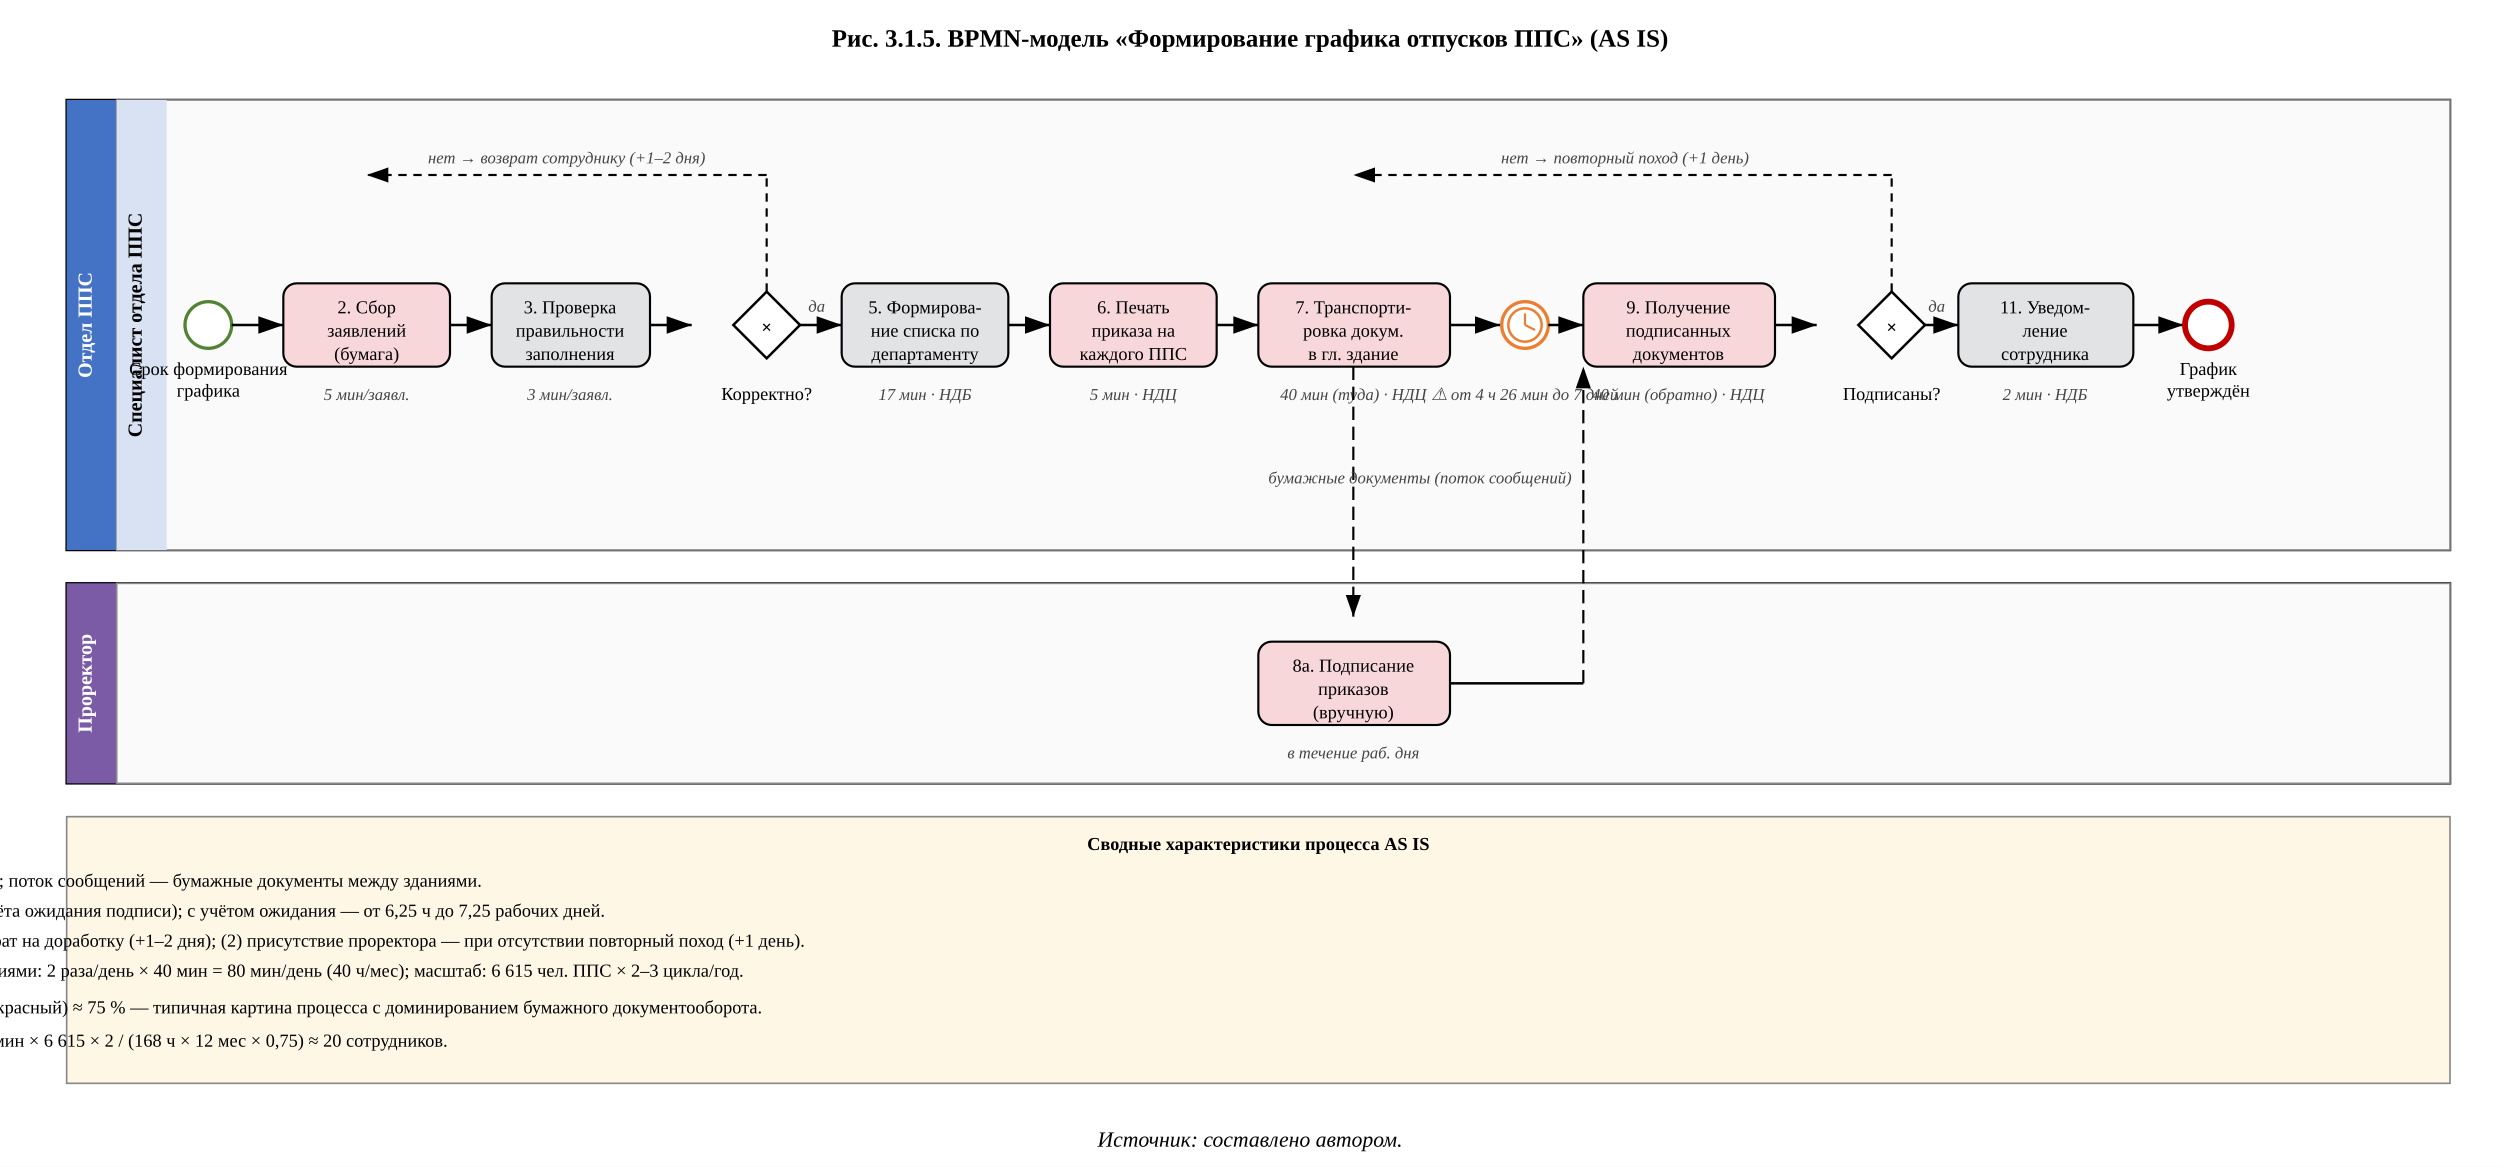
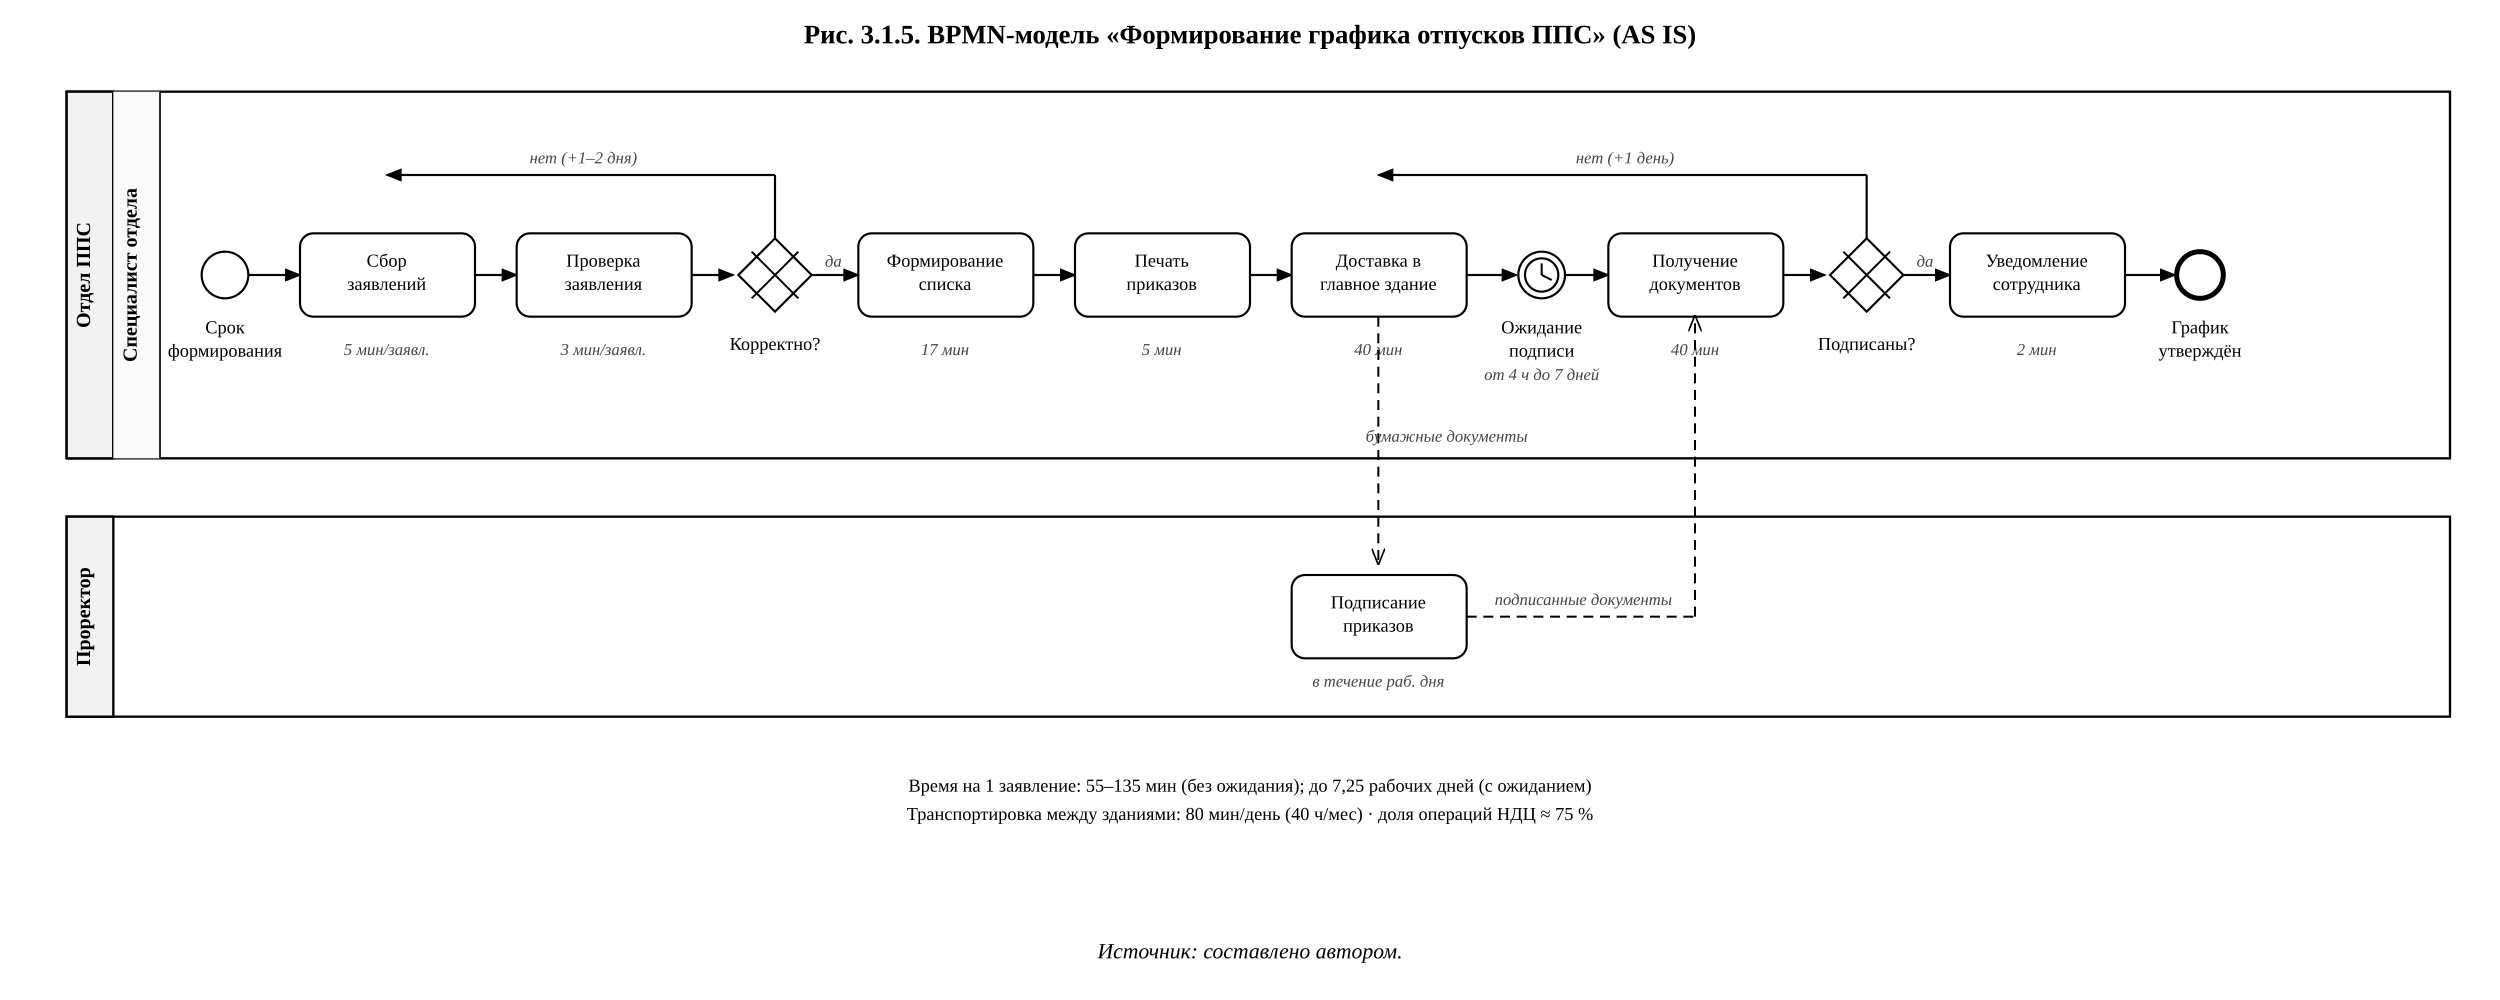
- <svg xmlns="http://www.w3.org/2000/svg" width="1500" height="700" viewBox="0 0 1500 700">
+ <svg xmlns="http://www.w3.org/2000/svg" width="1500" height="600" viewBox="0 0 1500 600">
  <defs>
-     <marker id="arr315" markerWidth="10" markerHeight="7" refX="10" refY="3.5" orient="auto">
-       <polygon points="0 0, 10 3.5, 0 7" fill="#000" />
+     <marker id="ar315" markerWidth="10" markerHeight="8" refX="9" refY="4" orient="auto" markerUnits="userSpaceOnUse">
+       <path d="M0,0 L10,4 L0,8 z" fill="#000" />
+     </marker>
+     <marker id="ar315m" markerWidth="10" markerHeight="8" refX="9" refY="4" orient="auto" markerUnits="userSpaceOnUse">
+       <path d="M0,0 L10,4 L0,8" fill="none" stroke="#000" stroke-width="1" />
    </marker>
  </defs>
  <style>
-     .ttl{font-family:'Times New Roman',serif;font-size:15px;font-weight:bold;text-anchor:middle}
-     .lbl{font-family:'Times New Roman',serif;font-size:11px;text-anchor:middle}
-     .lblb{font-family:'Times New Roman',serif;font-size:11px;text-anchor:middle;font-weight:bold}
+     .ttl{font-family:'Times New Roman',serif;font-size:16px;font-weight:bold;text-anchor:middle}
+     .lb{font-family:'Times New Roman',serif;font-size:11px;text-anchor:middle}
    .tm{font-family:'Times New Roman',serif;font-size:10px;text-anchor:middle;font-style:italic;fill:#444}
    .src{font-family:'Times New Roman',serif;font-size:13px;text-anchor:middle;font-style:italic}
-     .pool{fill:none;stroke:#000;stroke-width:1.5}
-     .lane{fill:#fafafa;stroke:#888;stroke-width:1}
-     .laneTitle{font-family:'Times New Roman',serif;font-size:12px;font-weight:bold;text-anchor:middle}
-     .ar{stroke:#000;stroke-width:1.5;fill:none}
-     .ardash{stroke:#000;stroke-width:1.3;fill:none;stroke-dasharray:5,4}
-     .msg{stroke:#000;stroke-width:1.3;fill:none;stroke-dasharray:8,4}
-     .ndb{fill:#e2e3e5;stroke:#000;stroke-width:1.3}
-     .ndc{fill:#f8d7da;stroke:#000;stroke-width:1.3}
-     .dc{fill:#d4edda;stroke:#000;stroke-width:1.3}
-     .ev{fill:white;stroke-width:2}
-     .gw{fill:white;stroke:#000;stroke-width:1.5}
+     .pool{fill:none;stroke:#000;stroke-width:1.4}
+     .laneT{font-family:'Times New Roman',serif;font-size:12px;font-weight:bold;text-anchor:middle}
+     .ar{stroke:#000;stroke-width:1.3;fill:none}
+     .msg{stroke:#000;stroke-width:1.2;fill:none;stroke-dasharray:6,4}
+     .tk{fill:#FFFFFF;stroke:#000;stroke-width:1.3}
+     .gw{fill:#FFFFFF;stroke:#000;stroke-width:1.3}
+     .ev{fill:#FFFFFF}
  </style>
-   <rect width="1500" height="700" fill="white" />
-   <text x="750" y="28" class="ttl">Рис. 3.1.5. BPMN-модель «Формирование графика отпусков ППС» (AS IS)</text>
-   <rect x="40" y="60" width="1430" height="270" class="pool" />
-   <rect x="40" y="60" width="30" height="270" fill="#4472C4" />
-   <text x="55" y="195" class="laneTitle" fill="white" transform="rotate(-90 55 195)">Отдел ППС</text>
-   <rect x="70" y="60" width="1400" height="270" class="lane" />
-   <rect x="70" y="60" width="30" height="270" fill="#D9E2F3" />
-   <text x="85" y="195" class="laneTitle" transform="rotate(-90 85 195)">Специалист отдела ППС</text>
-   <rect x="40" y="350" width="1430" height="120" class="pool" />
-   <rect x="40" y="350" width="30" height="120" fill="#7B5BA6" />
-   <text x="55" y="410" class="laneTitle" fill="white" transform="rotate(-90 55 410)">Проректор</text>
-   <rect x="70" y="350" width="1400" height="120" class="lane" />
-   <circle cx="125" cy="195" r="14" class="ev" stroke="#548235" />
-   <text x="125" y="225" class="lbl">Срок формирования</text>
-   <text x="125" y="238" class="lbl">графика</text>
-   <line x1="139" y1="195" x2="170" y2="195" class="ar" marker-end="url(#arr315)" />
-   <rect x="170" y="170" width="100" height="50" rx="8" class="ndc" />
-   <text x="220" y="188" class="lbl">2. Сбор</text>
-   <text x="220" y="202" class="lbl">заявлений</text>
-   <text x="220" y="216" class="lbl">(бумага)</text>
-   <text x="220" y="240" class="tm">5 мин/заявл.</text>
-   <line x1="270" y1="195" x2="295" y2="195" class="ar" marker-end="url(#arr315)" />
-   <rect x="295" y="170" width="95" height="50" rx="8" class="ndb" />
-   <text x="342" y="188" class="lbl">3. Проверка</text>
-   <text x="342" y="202" class="lbl">правильности</text>
-   <text x="342" y="216" class="lbl">заполнения</text>
-   <text x="342" y="240" class="tm">3 мин/заявл.</text>
-   <line x1="390" y1="195" x2="415" y2="195" class="ar" marker-end="url(#arr315)" />
-   <polygon points="440,195 460,175 480,195 460,215" class="gw" />
-   <text x="460" y="200" class="lblb">×</text>
-   <text x="460" y="240" class="lbl">Корректно?</text>
-   <line x1="460" y1="175" x2="460" y2="105" class="ardash" />
-   <line x1="460" y1="105" x2="220" y2="105" class="ardash" marker-end="url(#arr315)" />
-   <text x="340" y="98" class="tm">нет → возврат сотруднику (+1–2 дня)</text>
-   <line x1="480" y1="195" x2="505" y2="195" class="ar" marker-end="url(#arr315)" />
-   <text x="490" y="187" class="tm">да</text>
-   <rect x="505" y="170" width="100" height="50" rx="8" class="ndb" />
-   <text x="555" y="188" class="lbl">5. Формирова-</text>
-   <text x="555" y="202" class="lbl">ние списка по</text>
-   <text x="555" y="216" class="lbl">департаменту</text>
-   <text x="555" y="240" class="tm">17 мин · НДБ</text>
-   <line x1="605" y1="195" x2="630" y2="195" class="ar" marker-end="url(#arr315)" />
-   <rect x="630" y="170" width="100" height="50" rx="8" class="ndc" />
-   <text x="680" y="188" class="lbl">6. Печать</text>
-   <text x="680" y="202" class="lbl">приказа на</text>
-   <text x="680" y="216" class="lbl">каждого ППС</text>
-   <text x="680" y="240" class="tm">5 мин · НДЦ</text>
-   <line x1="730" y1="195" x2="755" y2="195" class="ar" marker-end="url(#arr315)" />
-   <rect x="755" y="170" width="115" height="50" rx="8" class="ndc" />
-   <text x="812" y="188" class="lbl">7. Транспорти-</text>
-   <text x="812" y="202" class="lbl">ровка докум.</text>
-   <text x="812" y="216" class="lbl">в гл. здание</text>
-   <text x="812" y="240" class="tm">40 мин (туда) · НДЦ</text>
-   <line x1="870" y1="195" x2="900" y2="195" class="ar" marker-end="url(#arr315)" />
-   <circle cx="915" cy="195" r="14" fill="white" stroke="#ED7D31" stroke-width="2" />
-   <circle cx="915" cy="195" r="10" fill="white" stroke="#ED7D31" stroke-width="1.5" />
-   <line x1="915" y1="195" x2="915" y2="188" stroke="#ED7D31" stroke-width="1.3" />
-   <line x1="915" y1="195" x2="921" y2="198" stroke="#ED7D31" stroke-width="1.3" />
-   <text x="915" y="240" class="tm">⚠ от 4 ч 26 мин до 7 дней</text>
-   <line x1="929" y1="195" x2="950" y2="195" class="ar" marker-end="url(#arr315)" />
-   <rect x="950" y="170" width="115" height="50" rx="8" class="ndc" />
-   <text x="1007" y="188" class="lbl">9. Получение</text>
-   <text x="1007" y="202" class="lbl">подписанных</text>
-   <text x="1007" y="216" class="lbl">документов</text>
-   <text x="1007" y="240" class="tm">40 мин (обратно) · НДЦ</text>
-   <line x1="1065" y1="195" x2="1090" y2="195" class="ar" marker-end="url(#arr315)" />
-   <polygon points="1115,195 1135,175 1155,195 1135,215" class="gw" />
-   <text x="1135" y="200" class="lblb">×</text>
-   <text x="1135" y="240" class="lbl">Подписаны?</text>
-   <line x1="1135" y1="175" x2="1135" y2="105" class="ardash" />
-   <line x1="1135" y1="105" x2="812" y2="105" class="ardash" marker-end="url(#arr315)" />
-   <text x="975" y="98" class="tm">нет → повторный поход (+1 день)</text>
-   <line x1="1155" y1="195" x2="1175" y2="195" class="ar" marker-end="url(#arr315)" />
-   <text x="1162" y="187" class="tm">да</text>
-   <rect x="1175" y="170" width="105" height="50" rx="8" class="ndb" />
-   <text x="1227" y="188" class="lbl">11. Уведом-</text>
-   <text x="1227" y="202" class="lbl">ление</text>
-   <text x="1227" y="216" class="lbl">сотрудника</text>
-   <text x="1227" y="240" class="tm">2 мин · НДБ</text>
-   <line x1="1280" y1="195" x2="1310" y2="195" class="ar" marker-end="url(#arr315)" />
-   <circle cx="1325" cy="195" r="14" fill="white" stroke="#C00000" stroke-width="3.5" />
-   <text x="1325" y="225" class="lbl">График</text>
-   <text x="1325" y="238" class="lbl">утверждён</text>
-   <line x1="812" y1="220" x2="812" y2="370" class="msg" marker-end="url(#arr315)" />
-   <text x="852" y="290" class="tm">бумажные документы (поток сообщений)</text>
-   <rect x="755" y="385" width="115" height="50" rx="8" class="ndc" />
-   <text x="812" y="403" class="lbl">8a. Подписание</text>
-   <text x="812" y="417" class="lbl">приказов</text>
-   <text x="812" y="431" class="lbl">(вручную)</text>
-   <text x="812" y="455" class="tm">в течение раб. дня</text>
-   <line x1="870" y1="410" x2="950" y2="410" class="ar" />
-   <line x1="950" y1="410" x2="950" y2="220" class="msg" marker-end="url(#arr315)" />
-   <rect x="40" y="490" width="1430" height="160" fill="#fff7e6" stroke="#888" stroke-width="1" />
-   <text x="755" y="510" class="lblb">Сводные характеристики процесса AS IS</text>
-   <text x="60" y="532" class="lbl" text-anchor="start">• Два пула (Отдел ППС, Проректор); поток сообщений — бумажные документы между зданиями.</text>
-   <text x="60" y="550" class="lbl" text-anchor="start">• Время обработки 1 заявления: 55–135 мин (без учёта ожидания подписи); с учётом ожидания — от 6,25 ч до 7,25 рабочих дней.</text>
-   <text x="60" y="568" class="lbl" text-anchor="start">• Критические шлюзы XOR: (1) корректность заявления — при ошибке возврат на доработку (+1–2 дня); (2) присутствие проректора — при отсутствии повторный поход (+1 день).</text>
-   <text x="60" y="586" class="lbl" text-anchor="start">• Совокупные потери на цикл: 192 мин; транспортировка между зданиями: 2 раза/день × 40 мин = 80 мин/день (40 ч/мес); масштаб: 6 615 чел. ППС × 2–3 цикла/год.</text>
-   <text x="60" y="608" class="lbl" text-anchor="start">• Цветовая разметка: ДЦ (зелёный) ≈ 10 %; НДБ (серый) ≈ 15 %; НДЦ (красный) ≈ 75 % — типичная картина процесса с доминированием бумажного документооборота.</text>
-   <text x="60" y="628" class="lbl" text-anchor="start">• Расчётная трудоёмкость: 135 мин × 6 615 × 2 / (168 ч × 12 мес × 0,75) ≈ 20 сотрудников.</text>
-   <text x="750" y="688" class="src">Источник: составлено автором.</text>
+   <rect width="1500" height="600" fill="white" />
+   <text x="750" y="26" class="ttl">Рис. 3.1.5. BPMN-модель «Формирование графика отпусков ППС» (AS IS)</text>
+   <rect x="40" y="55" width="1430" height="220" class="pool" />
+   <rect x="40" y="55" width="28" height="220" fill="#F2F2F2" stroke="#000" stroke-width="1.4" />
+   <text x="54" y="165" class="laneT" transform="rotate(-90 54 165)">Отдел ППС</text>
+   <line x1="68" y1="55" x2="68" y2="275" stroke="#000" stroke-width="1.4" />
+   <rect x="68" y="55" width="28" height="220" fill="#FAFAFA" />
+   <text x="82" y="165" class="laneT" transform="rotate(-90 82 165)">Специалист отдела</text>
+   <line x1="96" y1="55" x2="96" y2="275" stroke="#000" stroke-width="1" />
+   <rect x="40" y="310" width="1430" height="120" class="pool" />
+   <rect x="40" y="310" width="28" height="120" fill="#F2F2F2" stroke="#000" stroke-width="1.4" />
+   <text x="54" y="370" class="laneT" transform="rotate(-90 54 370)">Проректор</text>
+   <circle cx="135" cy="165" r="14" class="ev" stroke="#000" stroke-width="1.3" />
+   <text x="135" y="200" class="lb">Срок</text>
+   <text x="135" y="214" class="lb">формирования</text>
+   <line x1="149" y1="165" x2="180" y2="165" class="ar" marker-end="url(#ar315)" />
+   <rect x="180" y="140" width="105" height="50" rx="8" class="tk" />
+   <text x="232" y="160" class="lb">Сбор</text>
+   <text x="232" y="174" class="lb">заявлений</text>
+   <text x="232" y="213" class="tm">5 мин/заявл.</text>
+   <line x1="285" y1="165" x2="310" y2="165" class="ar" marker-end="url(#ar315)" />
+   <rect x="310" y="140" width="105" height="50" rx="8" class="tk" />
+   <text x="362" y="160" class="lb">Проверка</text>
+   <text x="362" y="174" class="lb">заявления</text>
+   <text x="362" y="213" class="tm">3 мин/заявл.</text>
+   <line x1="415" y1="165" x2="440" y2="165" class="ar" marker-end="url(#ar315)" />
+   <polygon points="465,143 487,165 465,187 443,165" class="gw" />
+   <line x1="451" y1="151" x2="479" y2="179" stroke="#000" stroke-width="1.2" />
+   <line x1="479" y1="151" x2="451" y2="179" stroke="#000" stroke-width="1.2" />
+   <text x="465" y="210" class="lb">Корректно?</text>
+   <line x1="465" y1="143" x2="465" y2="105" class="ar" />
+   <line x1="465" y1="105" x2="232" y2="105" class="ar" marker-end="url(#ar315)" />
+   <text x="350" y="98" class="tm">нет (+1–2 дня)</text>
+   <line x1="487" y1="165" x2="515" y2="165" class="ar" marker-end="url(#ar315)" />
+   <text x="500" y="160" class="tm">да</text>
+   <rect x="515" y="140" width="105" height="50" rx="8" class="tk" />
+   <text x="567" y="160" class="lb">Формирование</text>
+   <text x="567" y="174" class="lb">списка</text>
+   <text x="567" y="213" class="tm">17 мин</text>
+   <line x1="620" y1="165" x2="645" y2="165" class="ar" marker-end="url(#ar315)" />
+   <rect x="645" y="140" width="105" height="50" rx="8" class="tk" />
+   <text x="697" y="160" class="lb">Печать</text>
+   <text x="697" y="174" class="lb">приказов</text>
+   <text x="697" y="213" class="tm">5 мин</text>
+   <line x1="750" y1="165" x2="775" y2="165" class="ar" marker-end="url(#ar315)" />
+   <rect x="775" y="140" width="105" height="50" rx="8" class="tk" />
+   <text x="827" y="160" class="lb">Доставка в</text>
+   <text x="827" y="174" class="lb">главное здание</text>
+   <text x="827" y="213" class="tm">40 мин</text>
+   <line x1="880" y1="165" x2="910" y2="165" class="ar" marker-end="url(#ar315)" />
+   <circle cx="925" cy="165" r="14" class="ev" stroke="#000" stroke-width="1.3" />
+   <circle cx="925" cy="165" r="10" class="ev" stroke="#000" stroke-width="1.3" />
+   <line x1="925" y1="165" x2="925" y2="158" stroke="#000" stroke-width="1.2" />
+   <line x1="925" y1="165" x2="931" y2="168" stroke="#000" stroke-width="1.2" />
+   <text x="925" y="200" class="lb">Ожидание</text>
+   <text x="925" y="214" class="lb">подписи</text>
+   <text x="925" y="228" class="tm">от 4 ч до 7 дней</text>
+   <line x1="939" y1="165" x2="965" y2="165" class="ar" marker-end="url(#ar315)" />
+   <rect x="965" y="140" width="105" height="50" rx="8" class="tk" />
+   <text x="1017" y="160" class="lb">Получение</text>
+   <text x="1017" y="174" class="lb">документов</text>
+   <text x="1017" y="213" class="tm">40 мин</text>
+   <line x1="1070" y1="165" x2="1095" y2="165" class="ar" marker-end="url(#ar315)" />
+   <polygon points="1120,143 1142,165 1120,187 1098,165" class="gw" />
+   <line x1="1106" y1="151" x2="1134" y2="179" stroke="#000" stroke-width="1.2" />
+   <line x1="1134" y1="151" x2="1106" y2="179" stroke="#000" stroke-width="1.2" />
+   <text x="1120" y="210" class="lb">Подписаны?</text>
+   <line x1="1120" y1="143" x2="1120" y2="105" class="ar" />
+   <line x1="1120" y1="105" x2="827" y2="105" class="ar" marker-end="url(#ar315)" />
+   <text x="975" y="98" class="tm">нет (+1 день)</text>
+   <line x1="1142" y1="165" x2="1170" y2="165" class="ar" marker-end="url(#ar315)" />
+   <text x="1155" y="160" class="tm">да</text>
+   <rect x="1170" y="140" width="105" height="50" rx="8" class="tk" />
+   <text x="1222" y="160" class="lb">Уведомление</text>
+   <text x="1222" y="174" class="lb">сотрудника</text>
+   <text x="1222" y="213" class="tm">2 мин</text>
+   <line x1="1275" y1="165" x2="1305" y2="165" class="ar" marker-end="url(#ar315)" />
+   <circle cx="1320" cy="165" r="14" class="ev" stroke="#000" stroke-width="3" />
+   <text x="1320" y="200" class="lb">График</text>
+   <text x="1320" y="214" class="lb">утверждён</text>
+   <line x1="827" y1="190" x2="827" y2="338" class="msg" marker-end="url(#ar315m)" />
+   <text x="868" y="265" class="tm">бумажные документы</text>
+   <rect x="775" y="345" width="105" height="50" rx="8" class="tk" />
+   <text x="827" y="365" class="lb">Подписание</text>
+   <text x="827" y="379" class="lb">приказов</text>
+   <text x="827" y="412" class="tm">в течение раб. дня</text>
+   <line x1="880" y1="370" x2="1017" y2="370" class="msg" />
+   <line x1="1017" y1="370" x2="1017" y2="190" class="msg" marker-end="url(#ar315m)" />
+   <text x="950" y="363" class="tm">подписанные документы</text>
+   <text x="750" y="475" class="lb">Время на 1 заявление: 55–135 мин (без ожидания); до 7,25 рабочих дней (с ожиданием)</text>
+   <text x="750" y="492" class="lb">Транспортировка между зданиями: 80 мин/день (40 ч/мес) · доля операций НДЦ ≈ 75 %</text>
+   <text x="750" y="575" class="src">Источник: составлено автором.</text>
</svg>
